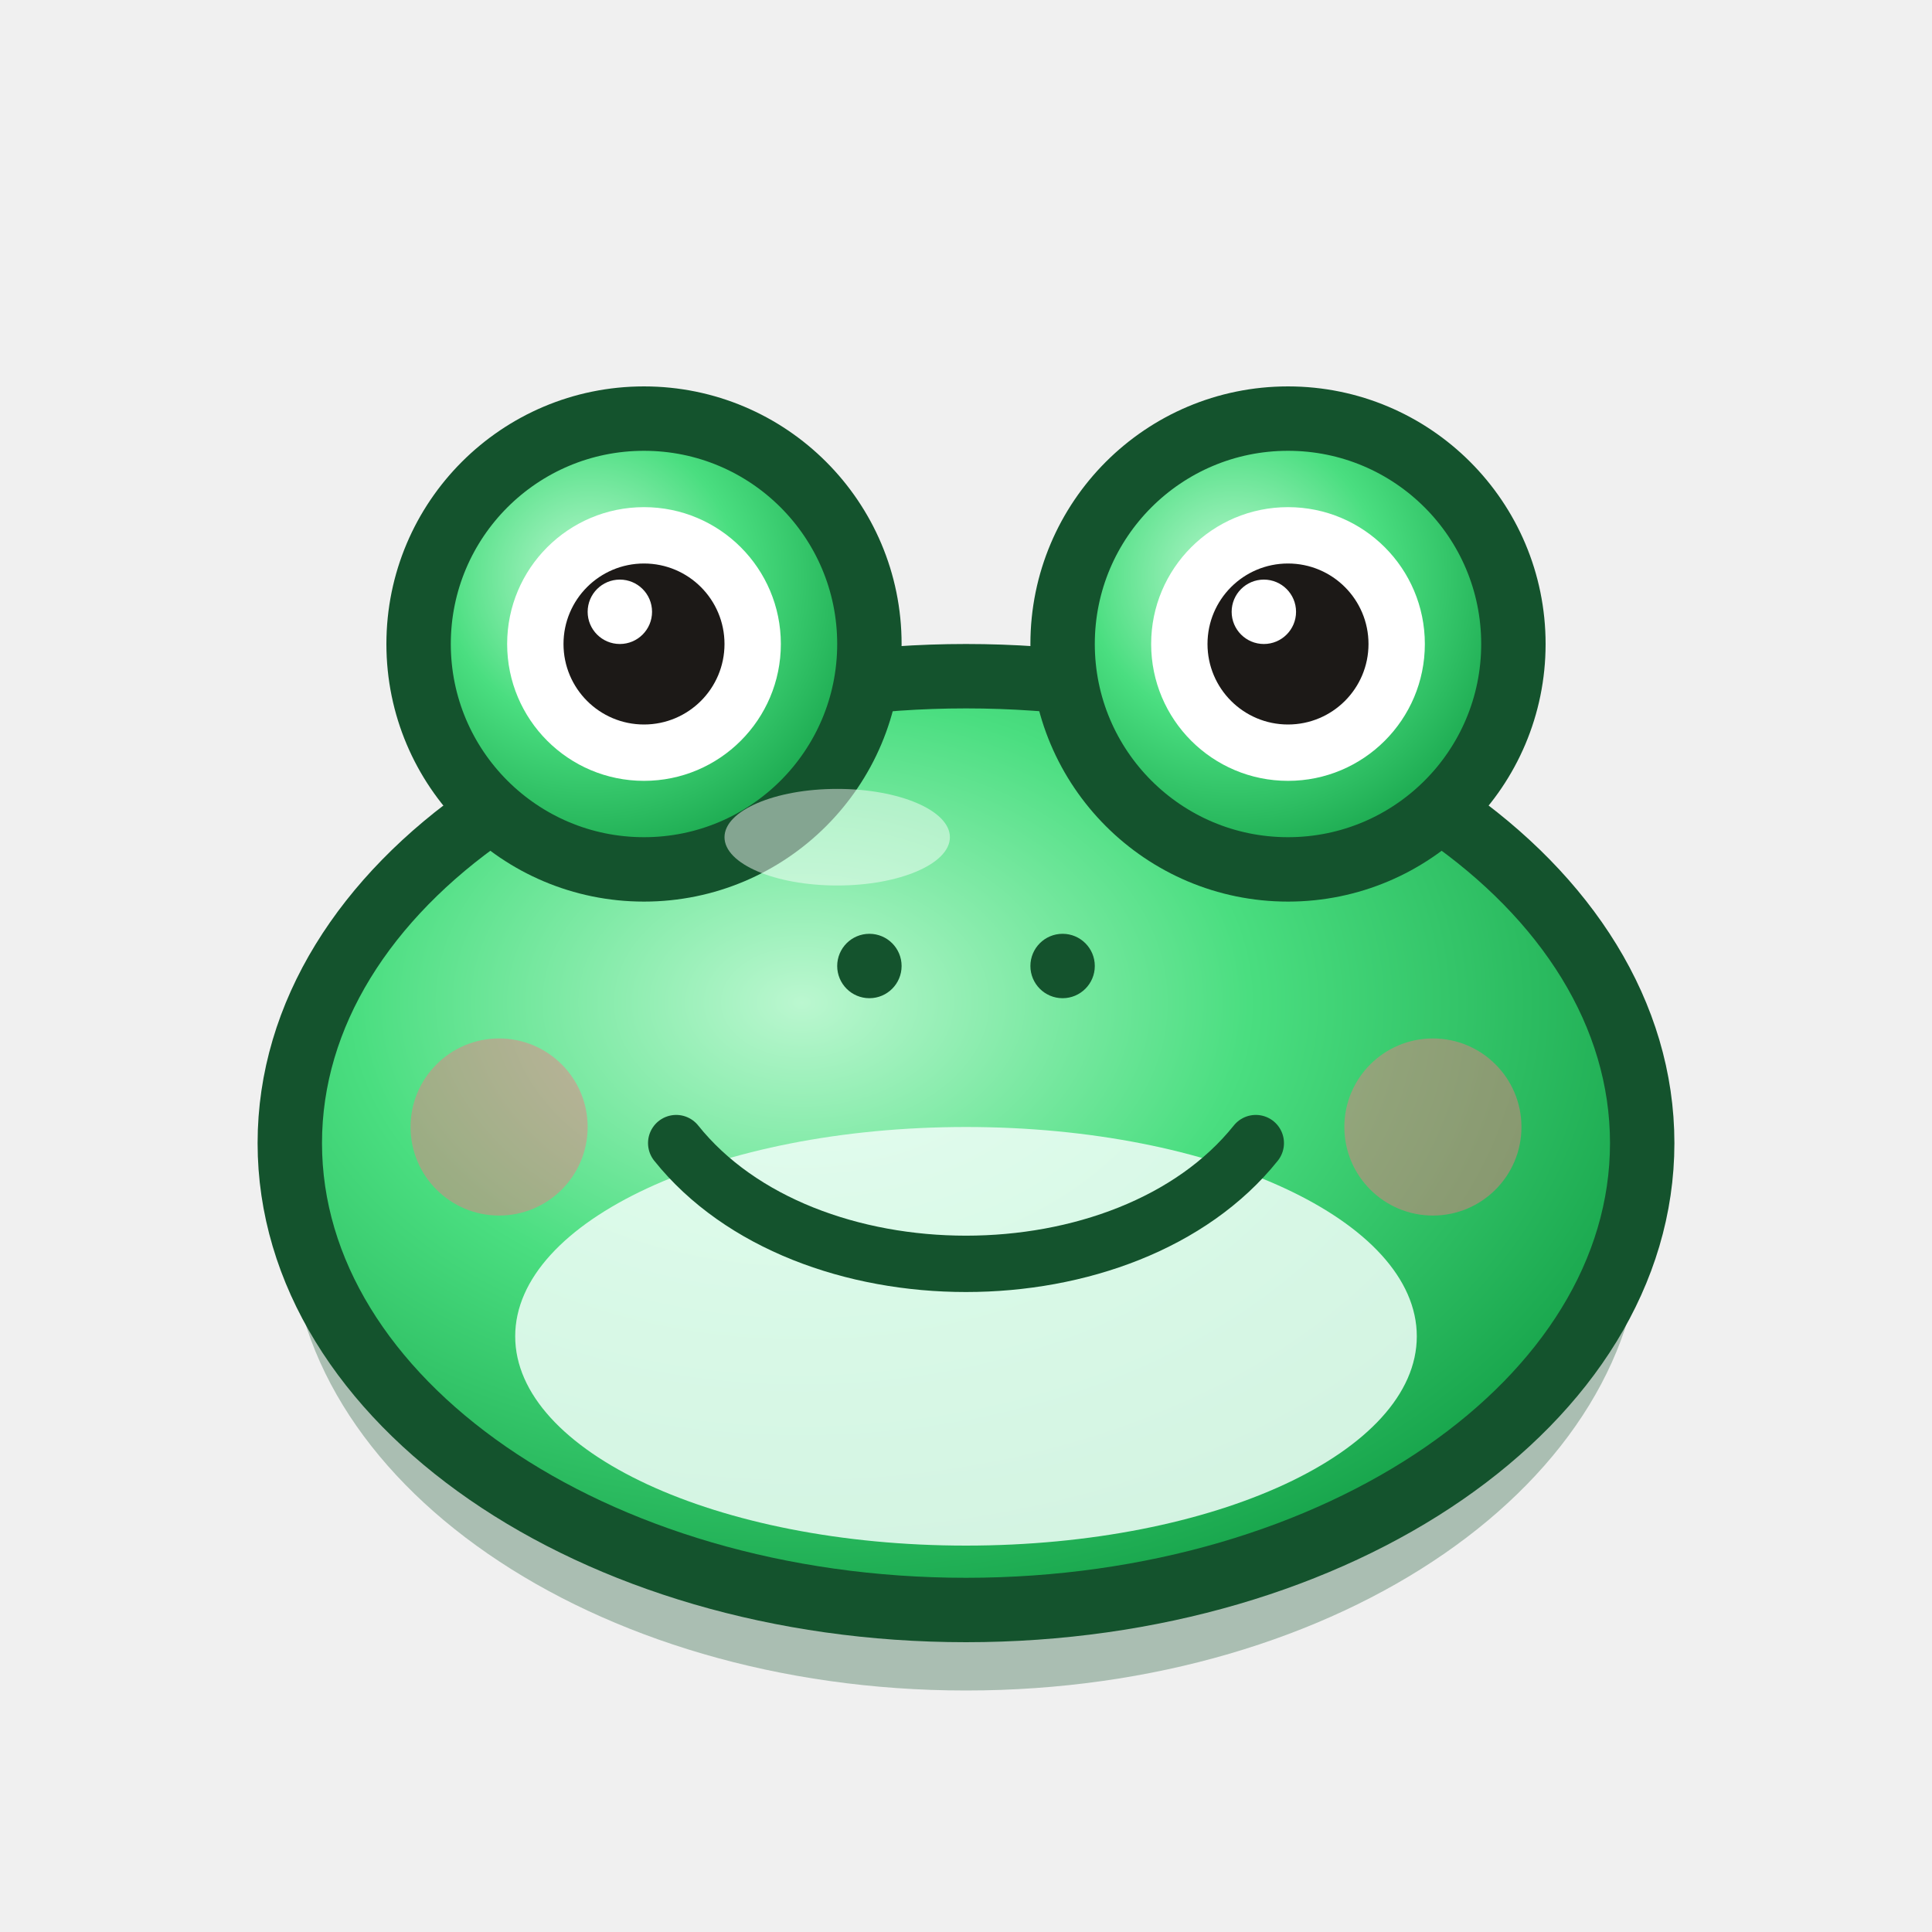
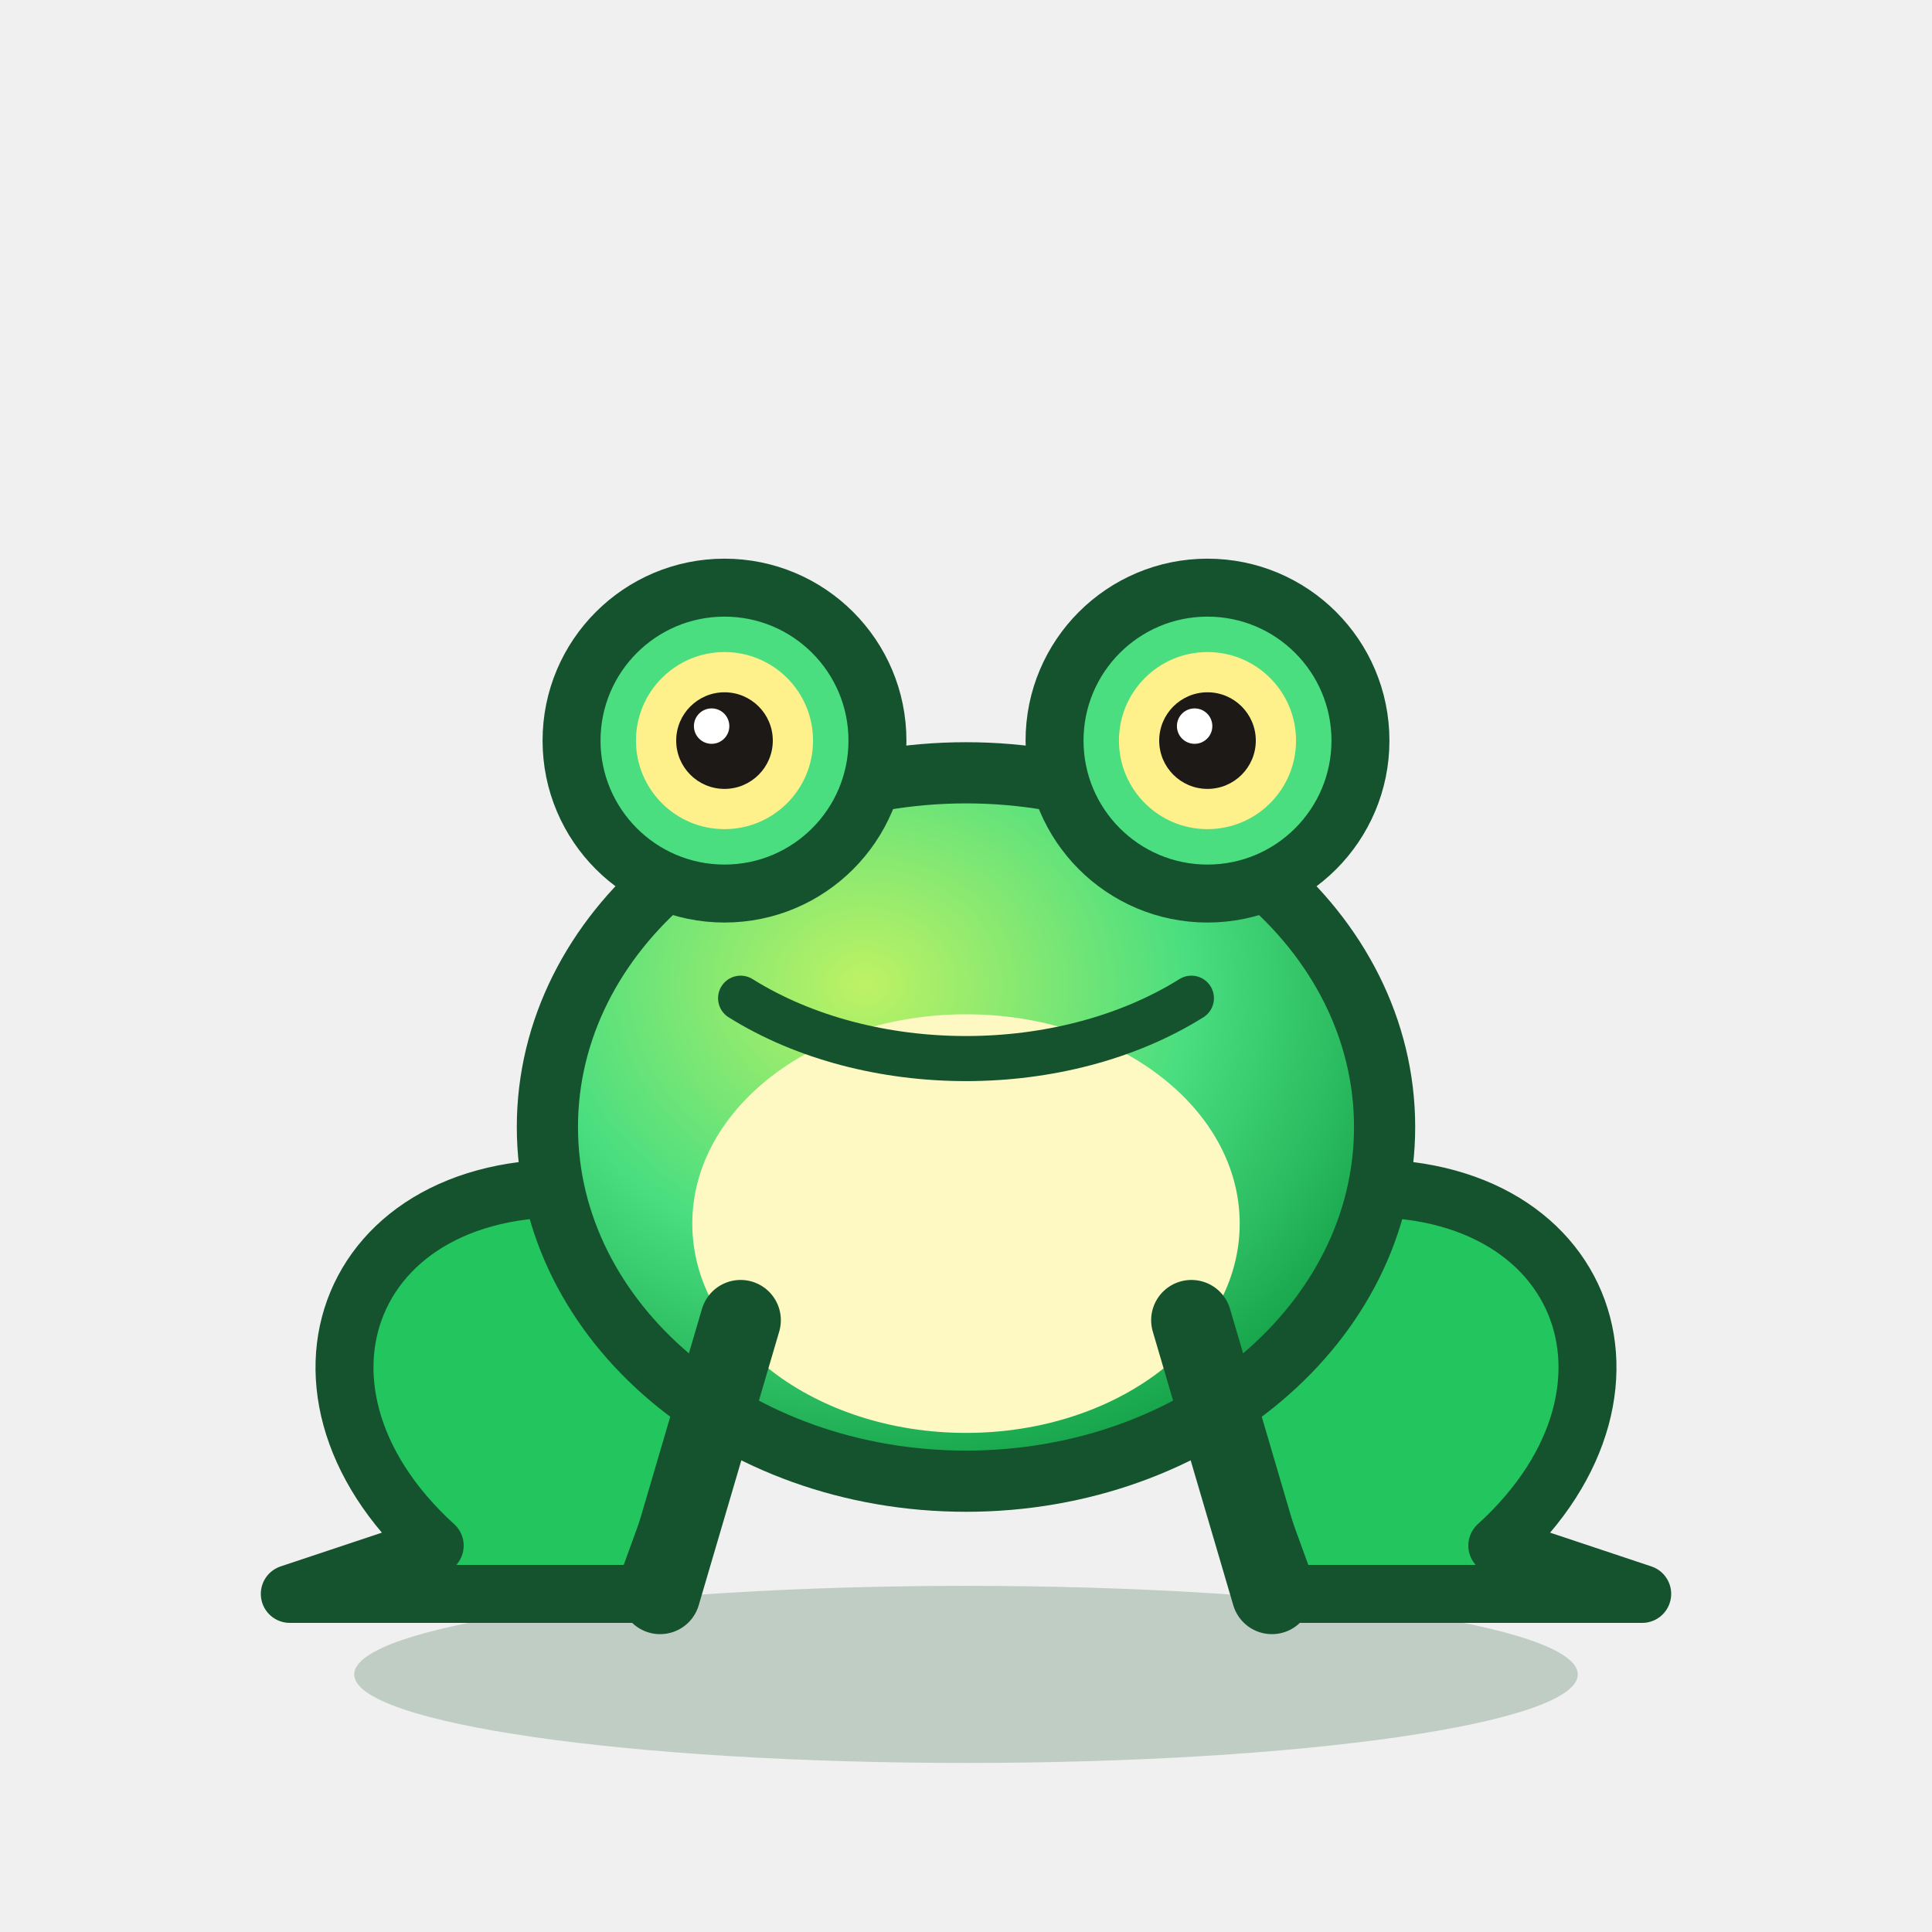
<svg xmlns="http://www.w3.org/2000/svg" fill="none" viewBox="0 0 120 120">
  <defs>
-     <radialGradient cx="38%" cy="35%" id="frogBody" r="68%">
-       <stop offset="0%" stop-color="#bbf7d0" />
-       <stop offset="48%" stop-color="#4ade80" />
+     <radialGradient cx="38%" cy="30%" id="frgSkin" r="70%">
+       <stop offset="0%" stop-color="#bef264" />
+       <stop offset="55%" stop-color="#4ade80" />
      <stop offset="100%" stop-color="#16a34a" />
    </radialGradient>
  </defs>
-   <ellipse cx="60" cy="76" fill="#14532d" opacity="0.32" rx="42" ry="29" />
-   <ellipse cx="60" cy="71" fill="url(#frogBody)" rx="42" ry="29" stroke="#14532d" stroke-width="4" />
-   <ellipse cx="60" cy="83" fill="#ecfdf5" opacity="0.88" rx="28" ry="13" />
-   <circle cx="40" cy="40" fill="url(#frogBody)" r="14" stroke="#14532d" stroke-width="4" />
-   <circle cx="80" cy="40" fill="url(#frogBody)" r="14" stroke="#14532d" stroke-width="4" />
-   <circle cx="40" cy="40" fill="#ffffff" r="8.5" />
-   <circle cx="80" cy="40" fill="#ffffff" r="8.5" />
-   <circle cx="40" cy="40" fill="#1c1917" r="5" />
-   <circle cx="38.5" cy="38" fill="#ffffff" r="2" />
-   <circle cx="80" cy="40" fill="#1c1917" r="5" />
-   <circle cx="78.5" cy="38" fill="#ffffff" r="2" />
-   <circle cx="31" cy="70" fill="#fb7185" fill-opacity="0.45" r="5.5" />
-   <circle cx="89" cy="70" fill="#fb7185" fill-opacity="0.45" r="5.5" />
-   <circle cx="54" cy="60" fill="#14532d" r="2" />
-   <circle cx="66" cy="60" fill="#14532d" r="2" />
-   <path d="M42 71C50 81 70 81 78 71" stroke="#14532d" stroke-linecap="round" stroke-width="3.5" />
-   <ellipse cx="52" cy="52" fill="#ffffff" fill-opacity="0.48" rx="7" ry="3" />
+   <ellipse cx="60" cy="104" fill="#14532d" opacity="0.22" rx="38" ry="5.5" />
+   <path d="M38 74C22 72 16 86 27 96L18 99H40L44 88ZM82 74C98 72 104 86 93 96L102 99H80L76 88Z" fill="#22c55e" stroke="#14532d" stroke-linejoin="round" stroke-width="3.6" />
+   <ellipse cx="60" cy="70" fill="url(#frgSkin)" rx="26" ry="22" stroke="#14532d" stroke-width="3.8" />
+   <ellipse cx="60" cy="76" fill="#fef9c3" rx="17" ry="13" />
+   <path d="M46 82L41 99M74 82L79 99" stroke="#14532d" stroke-linecap="round" stroke-width="5" />
+   <circle cx="45" cy="46" fill="#4ade80" r="9.5" stroke="#14532d" stroke-width="3.6" />
+   <circle cx="75" cy="46" fill="#4ade80" r="9.5" stroke="#14532d" stroke-width="3.6" />
+   <circle cx="45" cy="46" fill="#fef08a" r="5.5" />
+   <circle cx="75" cy="46" fill="#fef08a" r="5.5" />
+   <circle cx="45" cy="46" fill="#1c1917" r="3" />
+   <circle cx="44.2" cy="45.1" fill="#ffffff" r="1.1" />
+   <circle cx="75" cy="46" fill="#1c1917" r="3" />
+   <circle cx="74.2" cy="45.1" fill="#ffffff" r="1.1" />
+   <path d="M46 62C54 67 66 67 74 62" stroke="#14532d" stroke-linecap="round" stroke-width="2.8" />
</svg>
